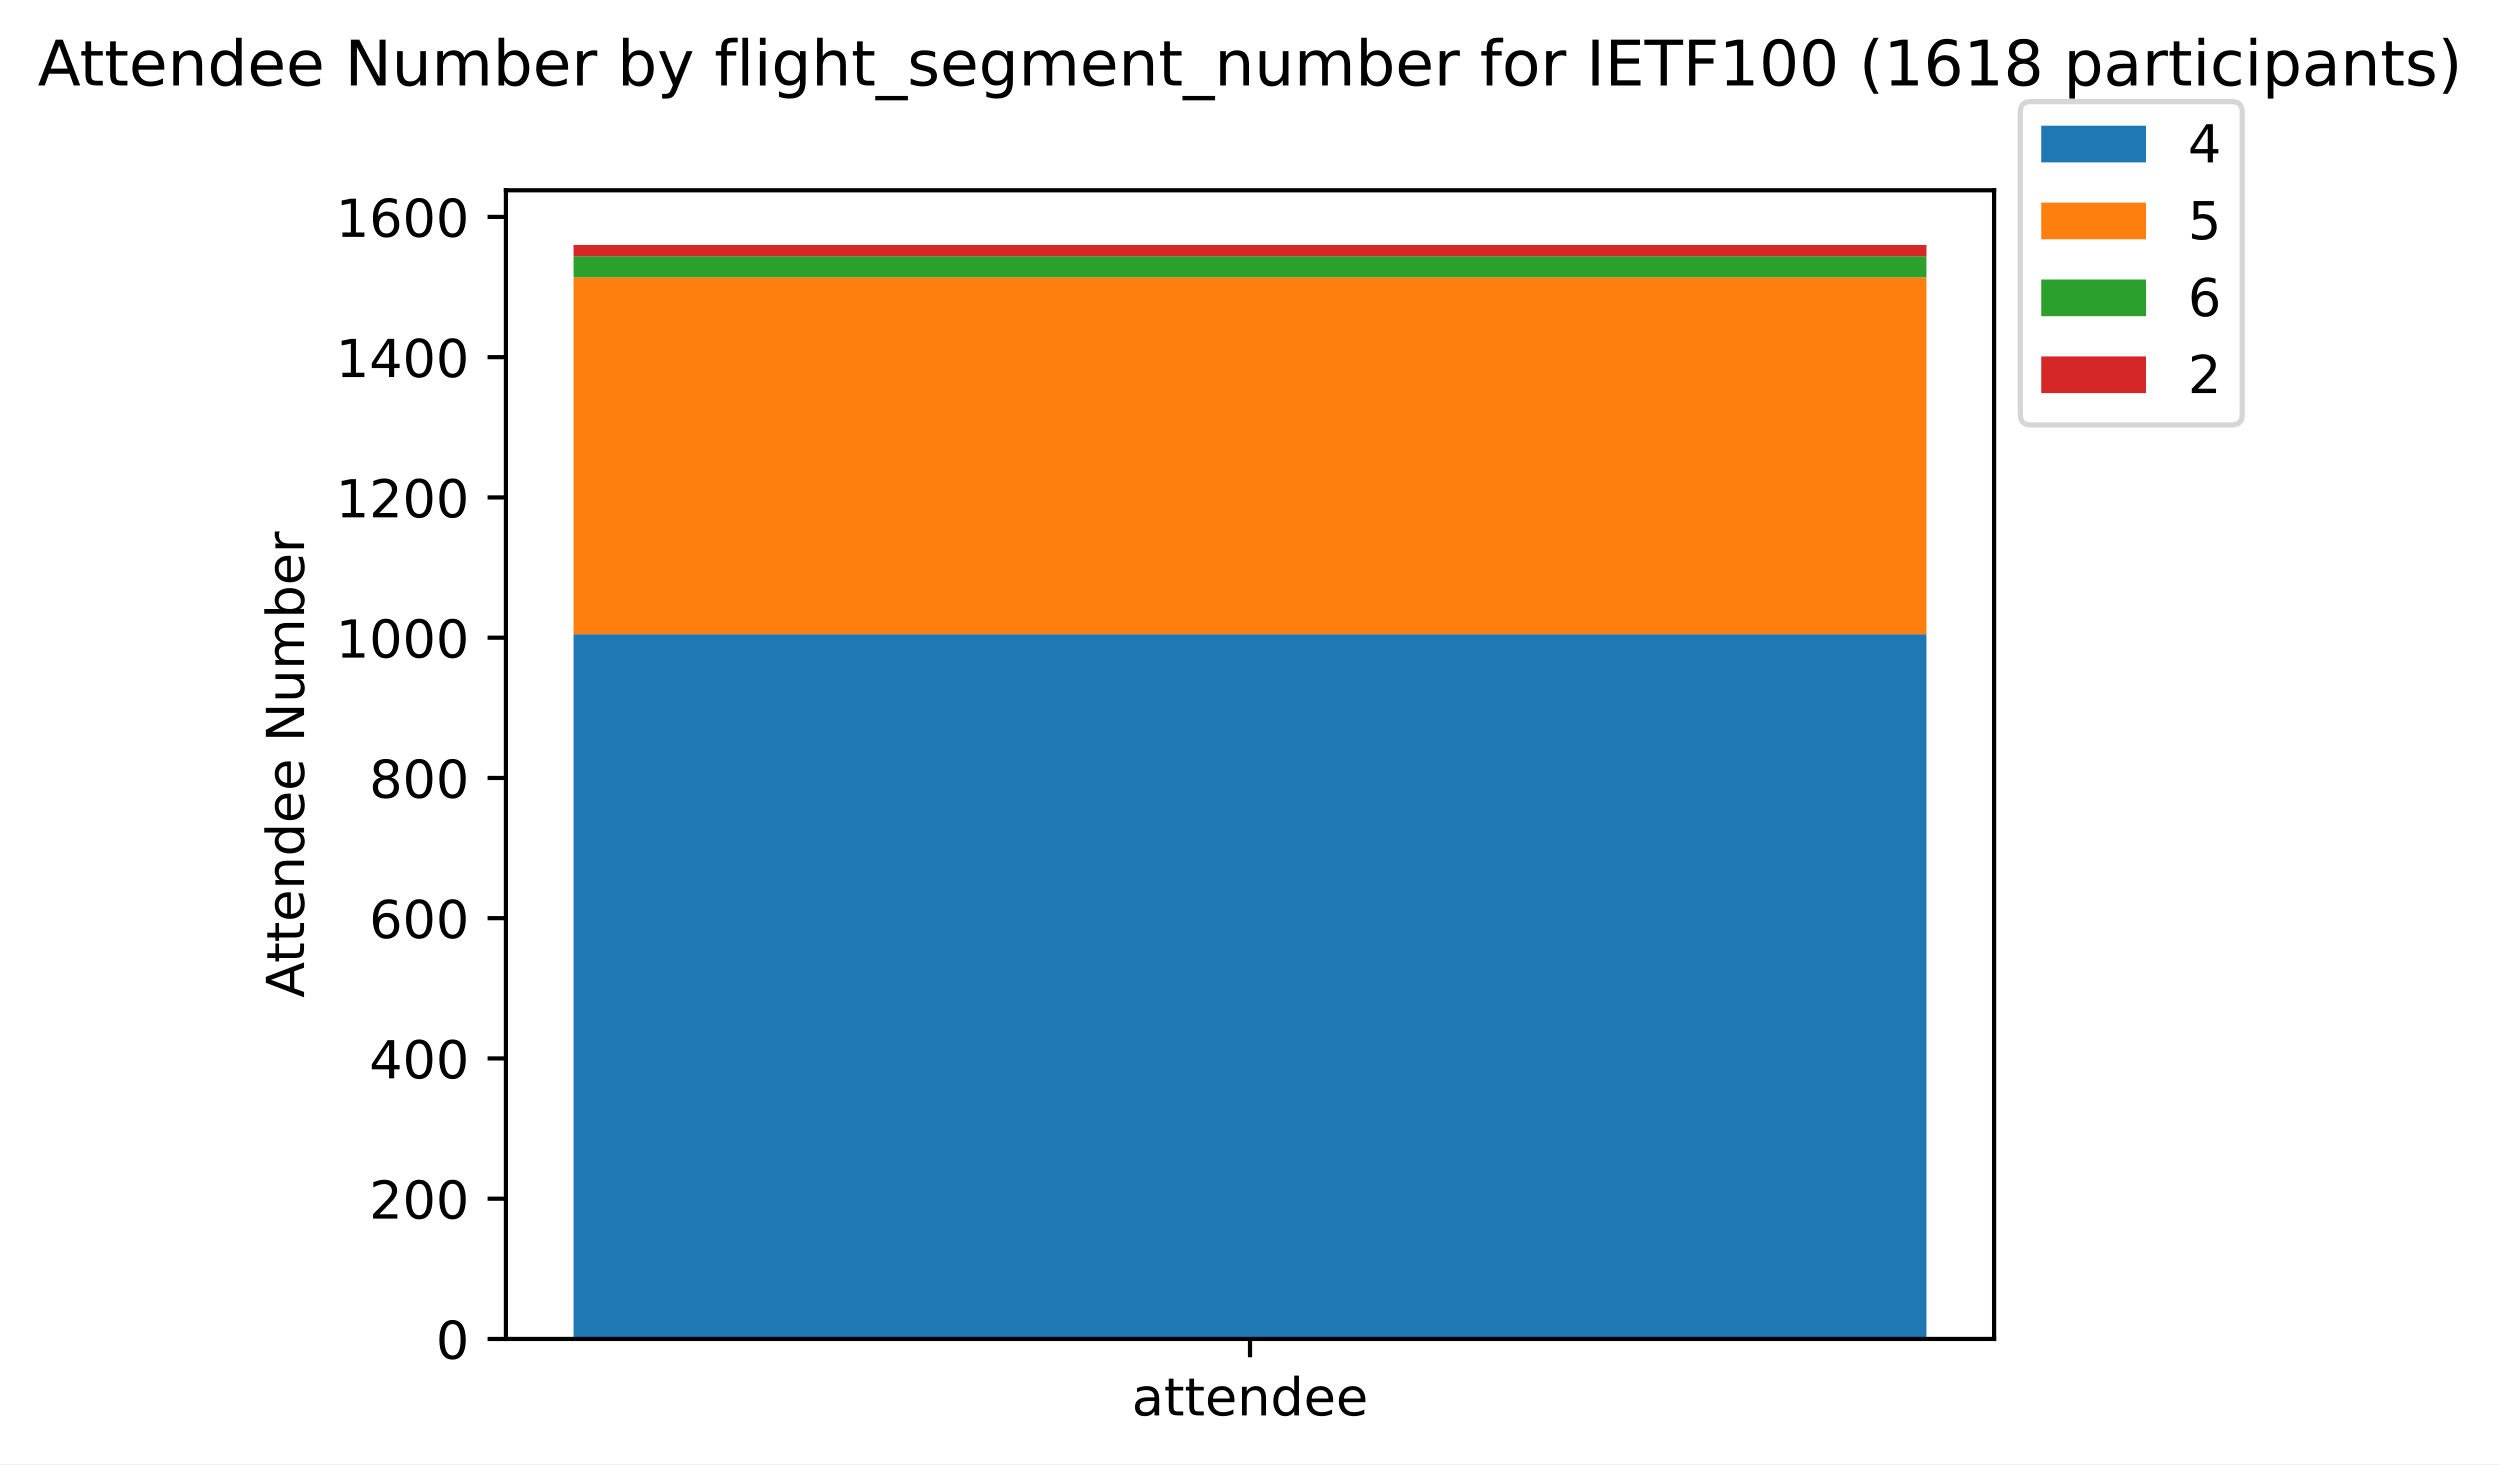
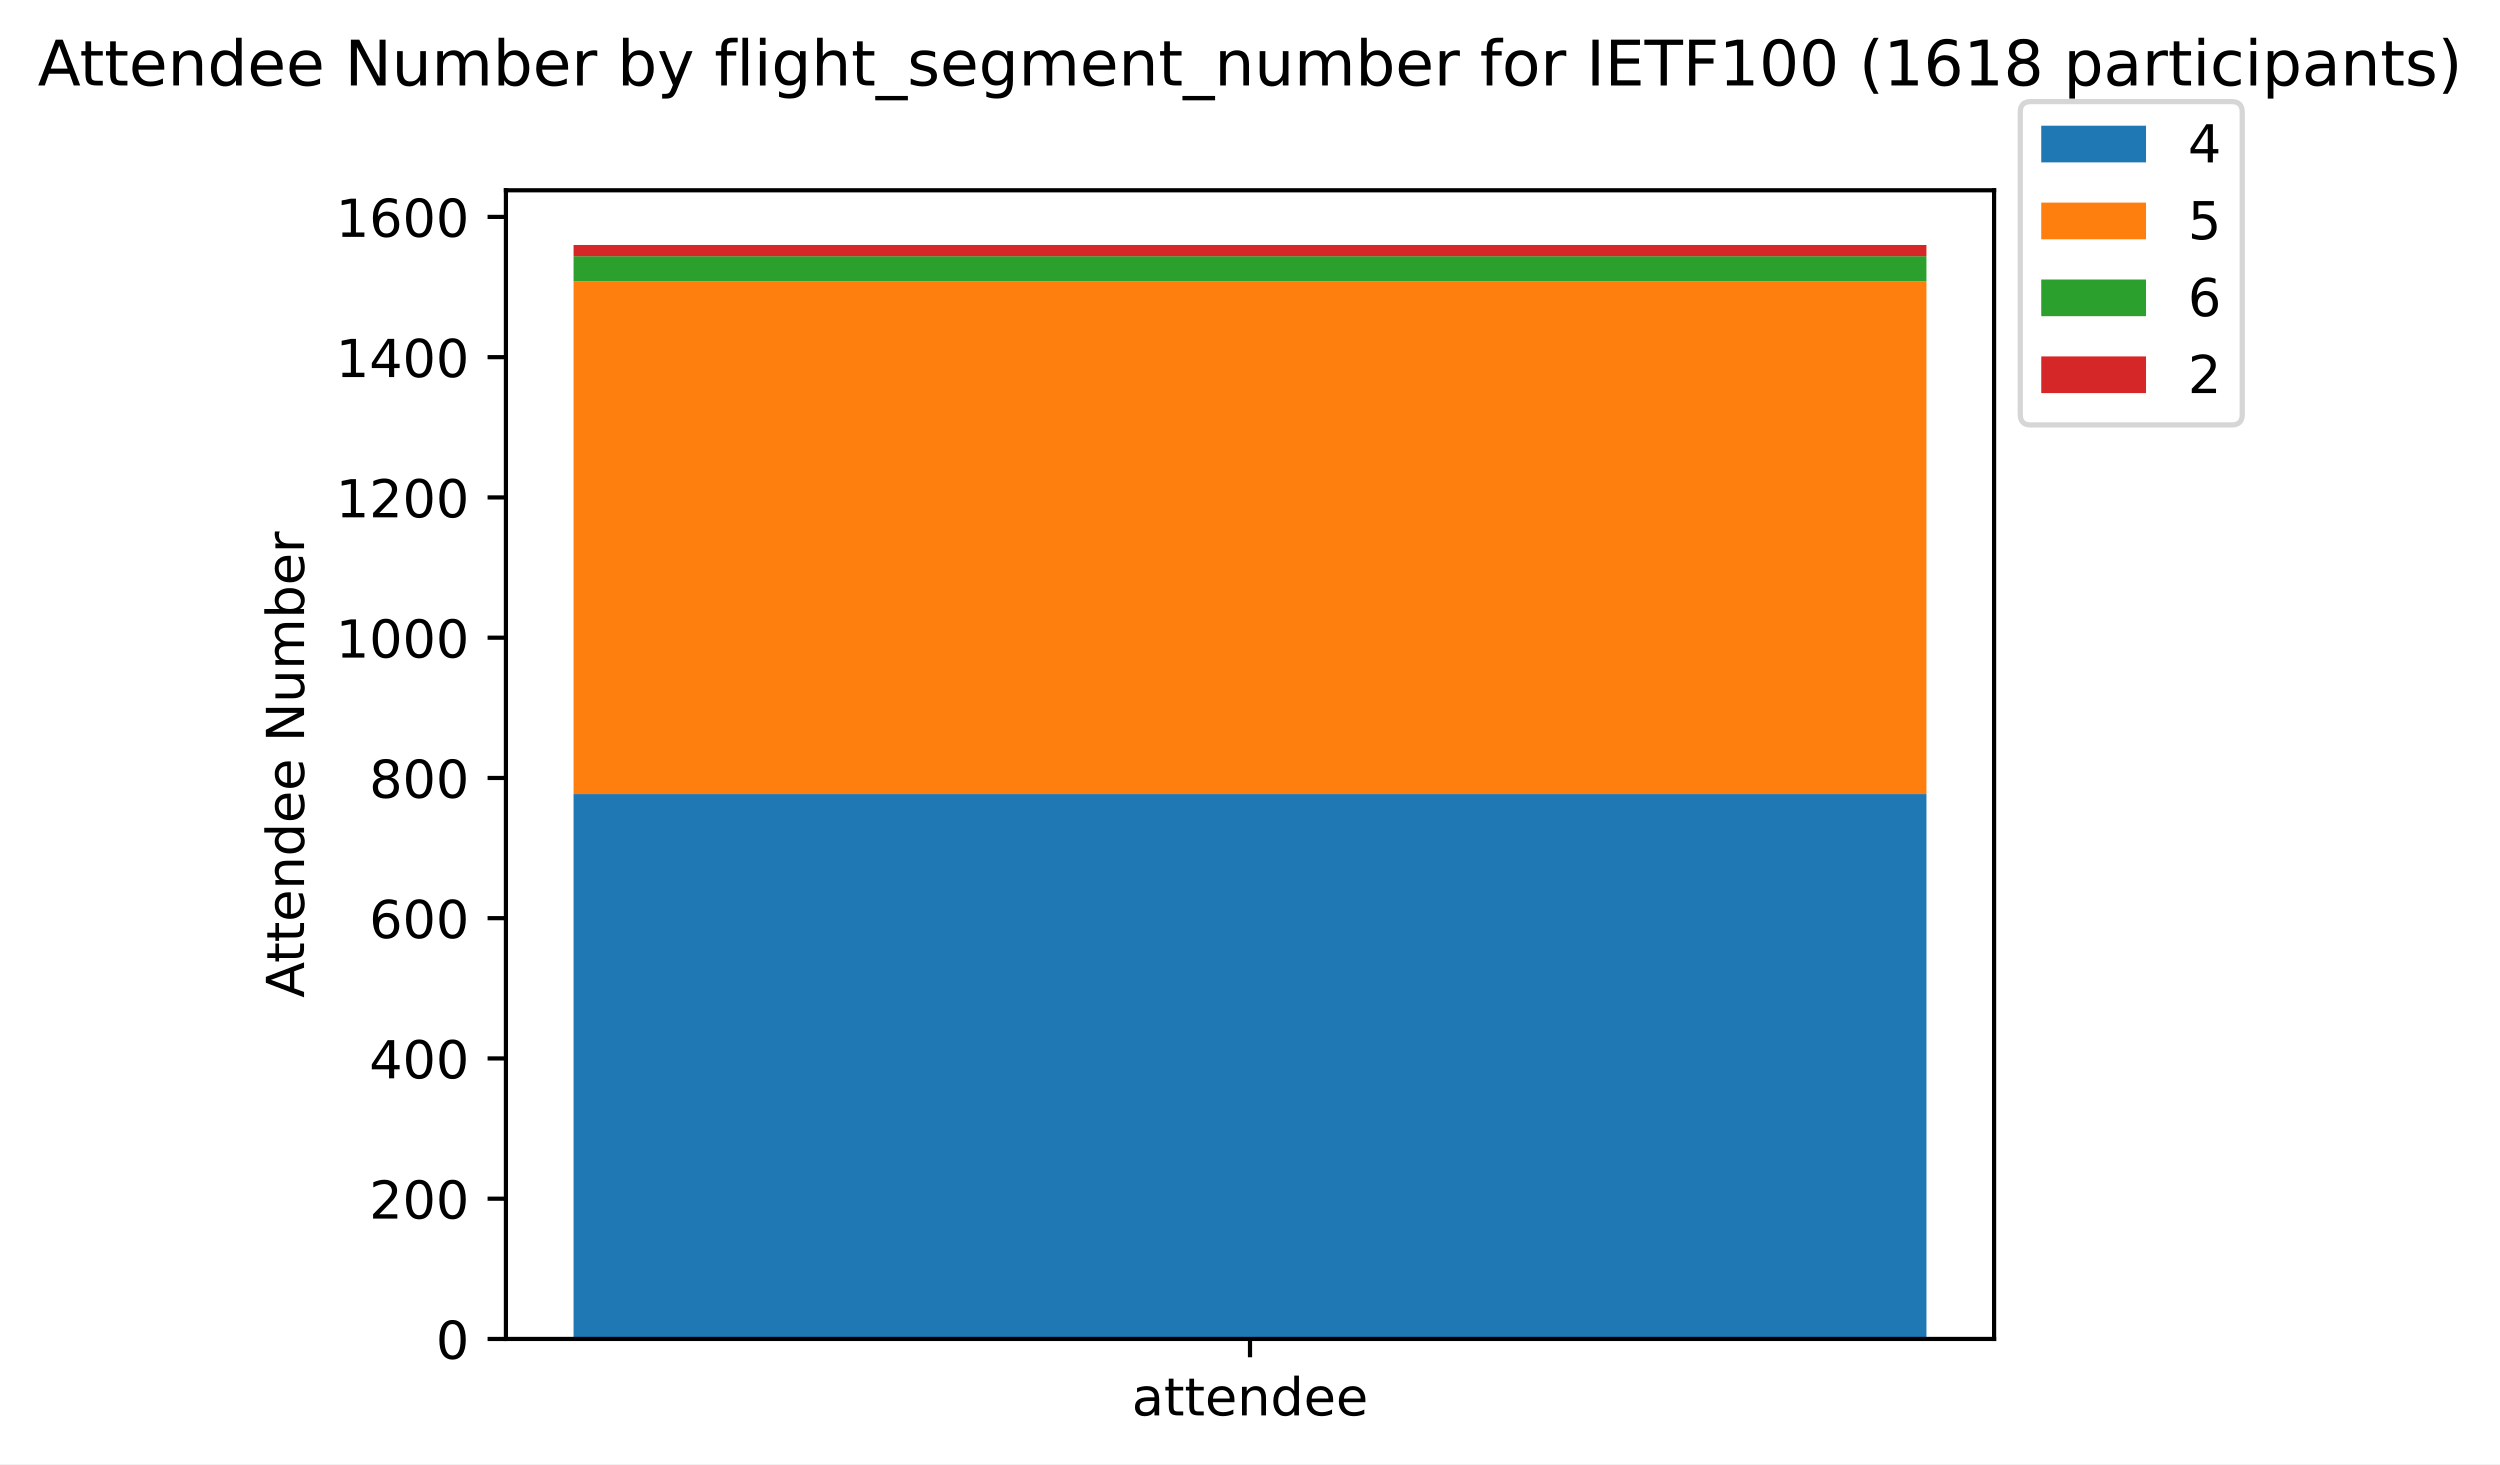
<svg xmlns="http://www.w3.org/2000/svg" xmlns:xlink="http://www.w3.org/1999/xlink" height="279.436pt" version="1.1" viewBox="0 0 477.163 279.436" width="477.163pt">
  <defs>
    <style type="text/css">
*{stroke-linecap:butt;stroke-linejoin:round;}
  </style>
  </defs>
  <g id="figure_1">
    <g id="patch_1">
      <path d="M 0 279.436  L 477.163 279.436  L 477.163 0  L 0 0  z " style="fill:#ffffff;" />
    </g>
    <g id="axes_1">
      <g id="patch_2">
        <path d="M 96.562 255.558  L 380.602 255.558  L 380.602 36.318  L 96.562 36.318  z " style="fill:#ffffff;" />
      </g>
      <g id="patch_3">
-         <path clip-path="url(#p4b992e6ed4)" d="M 109.472 255.558  L 367.691 255.558  L 367.691 121.043  L 109.472 121.043  z " style="fill:#1f77b4;" />
+         <path clip-path="url(#p4718ef592b)" d="M 109.472 255.558  L 367.691 255.558  L 367.691 151.56  L 109.472 151.56  z " style="fill:#1f77b4;" />
      </g>
      <g id="patch_4">
-         <path clip-path="url(#p4b992e6ed4)" d="M 109.472 121.043  L 367.691 121.043  L 367.691 52.915  L 109.472 52.915  z " style="fill:#ff7f0e;" />
+         <path clip-path="url(#p4718ef592b)" d="M 109.472 151.56  L 367.691 151.56  L 367.691 53.718  L 109.472 53.718  z " style="fill:#ff7f0e;" />
      </g>
      <g id="patch_5">
-         <path clip-path="url(#p4b992e6ed4)" d="M 109.472 52.915  L 367.691 52.915  L 367.691 48.9  L 109.472 48.9  z " style="fill:#2ca02c;" />
+         <path clip-path="url(#p4718ef592b)" d="M 109.472 53.718  L 367.691 53.718  L 367.691 48.9  L 109.472 48.9  z " style="fill:#2ca02c;" />
      </g>
      <g id="patch_6">
-         <path clip-path="url(#p4b992e6ed4)" d="M 109.472 48.9  L 367.691 48.9  L 367.691 46.758  L 109.472 46.758  z " style="fill:#d62728;" />
+         <path clip-path="url(#p4718ef592b)" d="M 109.472 48.9  L 367.691 48.9  L 367.691 46.758  L 109.472 46.758  z " style="fill:#d62728;" />
      </g>
      <g id="matplotlib.axis_1">
        <g id="xtick_1">
          <g id="line2d_1">
            <defs>
-               <path d="M 0 0  L 0 3.5  " id="m856948b063" style="stroke:#000000;stroke-width:0.8;" />
-             </defs>
-             <g>
-               <use style="stroke:#000000;stroke-width:0.8;" x="238.582" xlink:href="#m856948b063" y="255.558" />
+               <path d="M 0 0  L 0 3.5  " id="m01b0dca40f" style="stroke:#000000;stroke-width:0.8;" />
+             </defs>
+             <g>
+               <use style="stroke:#000000;stroke-width:0.8;" x="238.582" xlink:href="#m01b0dca40f" y="255.558" />
            </g>
          </g>
          <g id="text_1">
            <defs>
              <path d="M 34.281 27.484  Q 23.391 27.484 19.188 25  Q 14.984 22.516 14.984 16.5  Q 14.984 11.719 18.141 8.906  Q 21.297 6.109 26.703 6.109  Q 34.188 6.109 38.703 11.406  Q 43.219 16.703 43.219 25.484  L 43.219 27.484  z M 52.203 31.203  L 52.203 0  L 43.219 0  L 43.219 8.297  Q 40.141 3.328 35.547 0.953  Q 30.953 -1.422 24.312 -1.422  Q 15.922 -1.422 10.953 3.297  Q 6 8.016 6 15.922  Q 6 25.141 12.172 29.828  Q 18.359 34.516 30.609 34.516  L 43.219 34.516  L 43.219 35.406  Q 43.219 41.609 39.141 45  Q 35.062 48.391 27.688 48.391  Q 23 48.391 18.547 47.266  Q 14.109 46.141 10.016 43.891  L 10.016 52.203  Q 14.938 54.109 19.578 55.047  Q 24.219 56 28.609 56  Q 40.484 56 46.344 49.844  Q 52.203 43.703 52.203 31.203  z " id="DejaVuSans-97" />
              <path d="M 18.312 70.219  L 18.312 54.688  L 36.812 54.688  L 36.812 47.703  L 18.312 47.703  L 18.312 18.016  Q 18.312 11.328 20.141 9.422  Q 21.969 7.516 27.594 7.516  L 36.812 7.516  L 36.812 0  L 27.594 0  Q 17.188 0 13.234 3.875  Q 9.281 7.766 9.281 18.016  L 9.281 47.703  L 2.688 47.703  L 2.688 54.688  L 9.281 54.688  L 9.281 70.219  z " id="DejaVuSans-116" />
              <path d="M 56.203 29.594  L 56.203 25.203  L 14.891 25.203  Q 15.484 15.922 20.484 11.062  Q 25.484 6.203 34.422 6.203  Q 39.594 6.203 44.453 7.469  Q 49.312 8.734 54.109 11.281  L 54.109 2.781  Q 49.266 0.734 44.188 -0.344  Q 39.109 -1.422 33.891 -1.422  Q 20.797 -1.422 13.156 6.188  Q 5.516 13.812 5.516 26.812  Q 5.516 40.234 12.766 48.109  Q 20.016 56 32.328 56  Q 43.359 56 49.781 48.891  Q 56.203 41.797 56.203 29.594  z M 47.219 32.234  Q 47.125 39.594 43.094 43.984  Q 39.062 48.391 32.422 48.391  Q 24.906 48.391 20.391 44.141  Q 15.875 39.891 15.188 32.172  z " id="DejaVuSans-101" />
              <path d="M 54.891 33.016  L 54.891 0  L 45.906 0  L 45.906 32.719  Q 45.906 40.484 42.875 44.328  Q 39.844 48.188 33.797 48.188  Q 26.516 48.188 22.312 43.547  Q 18.109 38.922 18.109 30.906  L 18.109 0  L 9.078 0  L 9.078 54.688  L 18.109 54.688  L 18.109 46.188  Q 21.344 51.125 25.703 53.562  Q 30.078 56 35.797 56  Q 45.219 56 50.047 50.172  Q 54.891 44.344 54.891 33.016  z " id="DejaVuSans-110" />
              <path d="M 45.406 46.391  L 45.406 75.984  L 54.391 75.984  L 54.391 0  L 45.406 0  L 45.406 8.203  Q 42.578 3.328 38.25 0.953  Q 33.938 -1.422 27.875 -1.422  Q 17.969 -1.422 11.734 6.484  Q 5.516 14.406 5.516 27.297  Q 5.516 40.188 11.734 48.094  Q 17.969 56 27.875 56  Q 33.938 56 38.25 53.625  Q 42.578 51.266 45.406 46.391  z M 14.797 27.297  Q 14.797 17.391 18.875 11.75  Q 22.953 6.109 30.078 6.109  Q 37.203 6.109 41.297 11.75  Q 45.406 17.391 45.406 27.297  Q 45.406 37.203 41.297 42.844  Q 37.203 48.484 30.078 48.484  Q 22.953 48.484 18.875 42.844  Q 14.797 37.203 14.797 27.297  z " id="DejaVuSans-100" />
            </defs>
            <g transform="translate(216.0245 270.1566)scale(0.1 -0.1)">
              <use xlink:href="#DejaVuSans-97" />
              <use x="61.279" xlink:href="#DejaVuSans-116" />
              <use x="100.488" xlink:href="#DejaVuSans-116" />
              <use x="139.697" xlink:href="#DejaVuSans-101" />
              <use x="201.221" xlink:href="#DejaVuSans-110" />
              <use x="264.6" xlink:href="#DejaVuSans-100" />
              <use x="328.076" xlink:href="#DejaVuSans-101" />
              <use x="389.6" xlink:href="#DejaVuSans-101" />
            </g>
          </g>
        </g>
      </g>
      <g id="matplotlib.axis_2">
        <g id="ytick_1">
          <g id="line2d_2">
            <defs>
-               <path d="M 0 0  L -3.5 0  " id="mc0fb3fde72" style="stroke:#000000;stroke-width:0.8;" />
-             </defs>
-             <g>
-               <use style="stroke:#000000;stroke-width:0.8;" x="96.562" xlink:href="#mc0fb3fde72" y="255.558" />
+               <path d="M 0 0  L -3.5 0  " id="m1c11a92cf5" style="stroke:#000000;stroke-width:0.8;" />
+             </defs>
+             <g>
+               <use style="stroke:#000000;stroke-width:0.8;" x="96.562" xlink:href="#m1c11a92cf5" y="255.558" />
            </g>
          </g>
          <g id="text_2">
            <defs>
              <path d="M 31.781 66.406  Q 24.172 66.406 20.328 58.906  Q 16.5 51.422 16.5 36.375  Q 16.5 21.391 20.328 13.891  Q 24.172 6.391 31.781 6.391  Q 39.453 6.391 43.281 13.891  Q 47.125 21.391 47.125 36.375  Q 47.125 51.422 43.281 58.906  Q 39.453 66.406 31.781 66.406  z M 31.781 74.219  Q 44.047 74.219 50.516 64.516  Q 56.984 54.828 56.984 36.375  Q 56.984 17.969 50.516 8.266  Q 44.047 -1.422 31.781 -1.422  Q 19.531 -1.422 13.062 8.266  Q 6.594 17.969 6.594 36.375  Q 6.594 54.828 13.062 64.516  Q 19.531 74.219 31.781 74.219  z " id="DejaVuSans-48" />
            </defs>
            <g transform="translate(83.19906 259.3573)scale(0.1 -0.1)">
              <use xlink:href="#DejaVuSans-48" />
            </g>
          </g>
        </g>
        <g id="ytick_2">
          <g id="line2d_3">
            <g>
-               <use style="stroke:#000000;stroke-width:0.8;" x="96.562" xlink:href="#mc0fb3fde72" y="228.789" />
+               <use style="stroke:#000000;stroke-width:0.8;" x="96.562" xlink:href="#m1c11a92cf5" y="228.789" />
            </g>
          </g>
          <g id="text_3">
            <defs>
              <path d="M 19.188 8.297  L 53.609 8.297  L 53.609 0  L 7.328 0  L 7.328 8.297  Q 12.938 14.109 22.625 23.891  Q 32.328 33.688 34.812 36.531  Q 39.547 41.844 41.422 45.531  Q 43.312 49.219 43.312 52.781  Q 43.312 58.594 39.234 62.25  Q 35.156 65.922 28.609 65.922  Q 23.969 65.922 18.812 64.312  Q 13.672 62.703 7.812 59.422  L 7.812 69.391  Q 13.766 71.781 18.938 73  Q 24.125 74.219 28.422 74.219  Q 39.75 74.219 46.484 68.547  Q 53.219 62.891 53.219 53.422  Q 53.219 48.922 51.531 44.891  Q 49.859 40.875 45.406 35.406  Q 44.188 33.984 37.641 27.219  Q 31.109 20.453 19.188 8.297  z " id="DejaVuSans-50" />
            </defs>
            <g transform="translate(70.47406 232.5881)scale(0.1 -0.1)">
              <use xlink:href="#DejaVuSans-50" />
              <use x="63.623" xlink:href="#DejaVuSans-48" />
              <use x="127.246" xlink:href="#DejaVuSans-48" />
            </g>
          </g>
        </g>
        <g id="ytick_3">
          <g id="line2d_4">
            <g>
-               <use style="stroke:#000000;stroke-width:0.8;" x="96.562" xlink:href="#mc0fb3fde72" y="202.02" />
+               <use style="stroke:#000000;stroke-width:0.8;" x="96.562" xlink:href="#m1c11a92cf5" y="202.02" />
            </g>
          </g>
          <g id="text_4">
            <defs>
              <path d="M 37.797 64.312  L 12.891 25.391  L 37.797 25.391  z M 35.203 72.906  L 47.609 72.906  L 47.609 25.391  L 58.016 25.391  L 58.016 17.188  L 47.609 17.188  L 47.609 0  L 37.797 0  L 37.797 17.188  L 4.891 17.188  L 4.891 26.703  z " id="DejaVuSans-52" />
            </defs>
            <g transform="translate(70.47406 205.8189)scale(0.1 -0.1)">
              <use xlink:href="#DejaVuSans-52" />
              <use x="63.623" xlink:href="#DejaVuSans-48" />
              <use x="127.246" xlink:href="#DejaVuSans-48" />
            </g>
          </g>
        </g>
        <g id="ytick_4">
          <g id="line2d_5">
            <g>
-               <use style="stroke:#000000;stroke-width:0.8;" x="96.562" xlink:href="#mc0fb3fde72" y="175.25" />
+               <use style="stroke:#000000;stroke-width:0.8;" x="96.562" xlink:href="#m1c11a92cf5" y="175.25" />
            </g>
          </g>
          <g id="text_5">
            <defs>
              <path d="M 33.016 40.375  Q 26.375 40.375 22.484 35.828  Q 18.609 31.297 18.609 23.391  Q 18.609 15.531 22.484 10.953  Q 26.375 6.391 33.016 6.391  Q 39.656 6.391 43.531 10.953  Q 47.406 15.531 47.406 23.391  Q 47.406 31.297 43.531 35.828  Q 39.656 40.375 33.016 40.375  z M 52.594 71.297  L 52.594 62.312  Q 48.875 64.062 45.094 64.984  Q 41.312 65.922 37.594 65.922  Q 27.828 65.922 22.672 59.328  Q 17.531 52.734 16.797 39.406  Q 19.672 43.656 24.016 45.922  Q 28.375 48.188 33.594 48.188  Q 44.578 48.188 50.953 41.516  Q 57.328 34.859 57.328 23.391  Q 57.328 12.156 50.688 5.359  Q 44.047 -1.422 33.016 -1.422  Q 20.359 -1.422 13.672 8.266  Q 6.984 17.969 6.984 36.375  Q 6.984 53.656 15.188 63.938  Q 23.391 74.219 37.203 74.219  Q 40.922 74.219 44.703 73.484  Q 48.484 72.75 52.594 71.297  z " id="DejaVuSans-54" />
            </defs>
            <g transform="translate(70.47406 179.0497)scale(0.1 -0.1)">
              <use xlink:href="#DejaVuSans-54" />
              <use x="63.623" xlink:href="#DejaVuSans-48" />
              <use x="127.246" xlink:href="#DejaVuSans-48" />
            </g>
          </g>
        </g>
        <g id="ytick_5">
          <g id="line2d_6">
            <g>
-               <use style="stroke:#000000;stroke-width:0.8;" x="96.562" xlink:href="#mc0fb3fde72" y="148.481" />
+               <use style="stroke:#000000;stroke-width:0.8;" x="96.562" xlink:href="#m1c11a92cf5" y="148.481" />
            </g>
          </g>
          <g id="text_6">
            <defs>
              <path d="M 31.781 34.625  Q 24.75 34.625 20.719 30.859  Q 16.703 27.094 16.703 20.516  Q 16.703 13.922 20.719 10.156  Q 24.75 6.391 31.781 6.391  Q 38.812 6.391 42.859 10.172  Q 46.922 13.969 46.922 20.516  Q 46.922 27.094 42.891 30.859  Q 38.875 34.625 31.781 34.625  z M 21.922 38.812  Q 15.578 40.375 12.031 44.719  Q 8.5 49.078 8.5 55.328  Q 8.5 64.062 14.719 69.141  Q 20.953 74.219 31.781 74.219  Q 42.672 74.219 48.875 69.141  Q 55.078 64.062 55.078 55.328  Q 55.078 49.078 51.531 44.719  Q 48 40.375 41.703 38.812  Q 48.828 37.156 52.797 32.312  Q 56.781 27.484 56.781 20.516  Q 56.781 9.906 50.312 4.234  Q 43.844 -1.422 31.781 -1.422  Q 19.734 -1.422 13.25 4.234  Q 6.781 9.906 6.781 20.516  Q 6.781 27.484 10.781 32.312  Q 14.797 37.156 21.922 38.812  z M 18.312 54.391  Q 18.312 48.734 21.844 45.562  Q 25.391 42.391 31.781 42.391  Q 38.141 42.391 41.719 45.562  Q 45.312 48.734 45.312 54.391  Q 45.312 60.062 41.719 63.234  Q 38.141 66.406 31.781 66.406  Q 25.391 66.406 21.844 63.234  Q 18.312 60.062 18.312 54.391  z " id="DejaVuSans-56" />
            </defs>
            <g transform="translate(70.47406 152.2804)scale(0.1 -0.1)">
              <use xlink:href="#DejaVuSans-56" />
              <use x="63.623" xlink:href="#DejaVuSans-48" />
              <use x="127.246" xlink:href="#DejaVuSans-48" />
            </g>
          </g>
        </g>
        <g id="ytick_6">
          <g id="line2d_7">
            <g>
-               <use style="stroke:#000000;stroke-width:0.8;" x="96.562" xlink:href="#mc0fb3fde72" y="121.712" />
+               <use style="stroke:#000000;stroke-width:0.8;" x="96.562" xlink:href="#m1c11a92cf5" y="121.712" />
            </g>
          </g>
          <g id="text_7">
            <defs>
              <path d="M 12.406 8.297  L 28.516 8.297  L 28.516 63.922  L 10.984 60.406  L 10.984 69.391  L 28.422 72.906  L 38.281 72.906  L 38.281 8.297  L 54.391 8.297  L 54.391 0  L 12.406 0  z " id="DejaVuSans-49" />
            </defs>
            <g transform="translate(64.11156 125.5112)scale(0.1 -0.1)">
              <use xlink:href="#DejaVuSans-49" />
              <use x="63.623" xlink:href="#DejaVuSans-48" />
              <use x="127.246" xlink:href="#DejaVuSans-48" />
              <use x="190.869" xlink:href="#DejaVuSans-48" />
            </g>
          </g>
        </g>
        <g id="ytick_7">
          <g id="line2d_8">
            <g>
-               <use style="stroke:#000000;stroke-width:0.8;" x="96.562" xlink:href="#mc0fb3fde72" y="94.943" />
+               <use style="stroke:#000000;stroke-width:0.8;" x="96.562" xlink:href="#m1c11a92cf5" y="94.943" />
            </g>
          </g>
          <g id="text_8">
            <g transform="translate(64.11156 98.74196)scale(0.1 -0.1)">
              <use xlink:href="#DejaVuSans-49" />
              <use x="63.623" xlink:href="#DejaVuSans-50" />
              <use x="127.246" xlink:href="#DejaVuSans-48" />
              <use x="190.869" xlink:href="#DejaVuSans-48" />
            </g>
          </g>
        </g>
        <g id="ytick_8">
          <g id="line2d_9">
            <g>
-               <use style="stroke:#000000;stroke-width:0.8;" x="96.562" xlink:href="#mc0fb3fde72" y="68.174" />
+               <use style="stroke:#000000;stroke-width:0.8;" x="96.562" xlink:href="#m1c11a92cf5" y="68.174" />
            </g>
          </g>
          <g id="text_9">
            <g transform="translate(64.11156 71.97273)scale(0.1 -0.1)">
              <use xlink:href="#DejaVuSans-49" />
              <use x="63.623" xlink:href="#DejaVuSans-52" />
              <use x="127.246" xlink:href="#DejaVuSans-48" />
              <use x="190.869" xlink:href="#DejaVuSans-48" />
            </g>
          </g>
        </g>
        <g id="ytick_9">
          <g id="line2d_10">
            <g>
-               <use style="stroke:#000000;stroke-width:0.8;" x="96.562" xlink:href="#mc0fb3fde72" y="41.404" />
+               <use style="stroke:#000000;stroke-width:0.8;" x="96.562" xlink:href="#m1c11a92cf5" y="41.404" />
            </g>
          </g>
          <g id="text_10">
            <g transform="translate(64.11156 45.2035)scale(0.1 -0.1)">
              <use xlink:href="#DejaVuSans-49" />
              <use x="63.623" xlink:href="#DejaVuSans-54" />
              <use x="127.246" xlink:href="#DejaVuSans-48" />
              <use x="190.869" xlink:href="#DejaVuSans-48" />
            </g>
          </g>
        </g>
        <g id="text_11">
          <defs>
            <path d="M 34.188 63.188  L 20.797 26.906  L 47.609 26.906  z M 28.609 72.906  L 39.797 72.906  L 67.578 0  L 57.328 0  L 50.688 18.703  L 17.828 18.703  L 11.188 0  L 0.781 0  z " id="DejaVuSans-65" />
            <path id="DejaVuSans-32" />
            <path d="M 9.812 72.906  L 23.094 72.906  L 55.422 11.922  L 55.422 72.906  L 64.984 72.906  L 64.984 0  L 51.703 0  L 19.391 60.984  L 19.391 0  L 9.812 0  z " id="DejaVuSans-78" />
            <path d="M 8.5 21.578  L 8.5 54.688  L 17.484 54.688  L 17.484 21.922  Q 17.484 14.156 20.5 10.266  Q 23.531 6.391 29.594 6.391  Q 36.859 6.391 41.078 11.031  Q 45.312 15.672 45.312 23.688  L 45.312 54.688  L 54.297 54.688  L 54.297 0  L 45.312 0  L 45.312 8.406  Q 42.047 3.422 37.719 1  Q 33.406 -1.422 27.688 -1.422  Q 18.266 -1.422 13.375 4.438  Q 8.5 10.297 8.5 21.578  z M 31.109 56  z " id="DejaVuSans-117" />
            <path d="M 52 44.188  Q 55.375 50.25 60.062 53.125  Q 64.75 56 71.094 56  Q 79.641 56 84.281 50.016  Q 88.922 44.047 88.922 33.016  L 88.922 0  L 79.891 0  L 79.891 32.719  Q 79.891 40.578 77.094 44.375  Q 74.312 48.188 68.609 48.188  Q 61.625 48.188 57.562 43.547  Q 53.516 38.922 53.516 30.906  L 53.516 0  L 44.484 0  L 44.484 32.719  Q 44.484 40.625 41.703 44.406  Q 38.922 48.188 33.109 48.188  Q 26.219 48.188 22.156 43.531  Q 18.109 38.875 18.109 30.906  L 18.109 0  L 9.078 0  L 9.078 54.688  L 18.109 54.688  L 18.109 46.188  Q 21.188 51.219 25.484 53.609  Q 29.781 56 35.688 56  Q 41.656 56 45.828 52.969  Q 50 49.953 52 44.188  z " id="DejaVuSans-109" />
            <path d="M 48.688 27.297  Q 48.688 37.203 44.609 42.844  Q 40.531 48.484 33.406 48.484  Q 26.266 48.484 22.188 42.844  Q 18.109 37.203 18.109 27.297  Q 18.109 17.391 22.188 11.75  Q 26.266 6.109 33.406 6.109  Q 40.531 6.109 44.609 11.75  Q 48.688 17.391 48.688 27.297  z M 18.109 46.391  Q 20.953 51.266 25.266 53.625  Q 29.594 56 35.594 56  Q 45.562 56 51.781 48.094  Q 58.016 40.188 58.016 27.297  Q 58.016 14.406 51.781 6.484  Q 45.562 -1.422 35.594 -1.422  Q 29.594 -1.422 25.266 0.953  Q 20.953 3.328 18.109 8.203  L 18.109 0  L 9.078 0  L 9.078 75.984  L 18.109 75.984  z " id="DejaVuSans-98" />
            <path d="M 41.109 46.297  Q 39.594 47.172 37.812 47.578  Q 36.031 48 33.891 48  Q 26.266 48 22.188 43.047  Q 18.109 38.094 18.109 28.812  L 18.109 0  L 9.078 0  L 9.078 54.688  L 18.109 54.688  L 18.109 46.188  Q 20.953 51.172 25.484 53.578  Q 30.031 56 36.531 56  Q 37.453 56 38.578 55.875  Q 39.703 55.766 41.062 55.516  z " id="DejaVuSans-114" />
          </defs>
          <g transform="translate(58.03187 190.4389)rotate(-90)scale(0.1 -0.1)">
            <use xlink:href="#DejaVuSans-65" />
            <use x="66.658" xlink:href="#DejaVuSans-116" />
            <use x="105.867" xlink:href="#DejaVuSans-116" />
            <use x="145.076" xlink:href="#DejaVuSans-101" />
            <use x="206.6" xlink:href="#DejaVuSans-110" />
            <use x="269.979" xlink:href="#DejaVuSans-100" />
            <use x="333.455" xlink:href="#DejaVuSans-101" />
            <use x="394.979" xlink:href="#DejaVuSans-101" />
            <use x="456.502" xlink:href="#DejaVuSans-32" />
            <use x="488.289" xlink:href="#DejaVuSans-78" />
            <use x="563.094" xlink:href="#DejaVuSans-117" />
            <use x="626.473" xlink:href="#DejaVuSans-109" />
            <use x="723.885" xlink:href="#DejaVuSans-98" />
            <use x="787.361" xlink:href="#DejaVuSans-101" />
            <use x="848.885" xlink:href="#DejaVuSans-114" />
          </g>
        </g>
      </g>
      <g id="patch_7">
        <path d="M 96.562 255.558  L 96.562 36.318  " style="fill:none;stroke:#000000;stroke-linecap:square;stroke-linejoin:miter;stroke-width:0.8;" />
      </g>
      <g id="patch_8">
        <path d="M 380.602 255.558  L 380.602 36.318  " style="fill:none;stroke:#000000;stroke-linecap:square;stroke-linejoin:miter;stroke-width:0.8;" />
      </g>
      <g id="patch_9">
        <path d="M 96.562 255.558  L 380.602 255.558  " style="fill:none;stroke:#000000;stroke-linecap:square;stroke-linejoin:miter;stroke-width:0.8;" />
      </g>
      <g id="patch_10">
        <path d="M 96.562 36.318  L 380.602 36.318  " style="fill:none;stroke:#000000;stroke-linecap:square;stroke-linejoin:miter;stroke-width:0.8;" />
      </g>
      <g id="text_12">
        <defs>
          <path d="M 32.172 -5.078  Q 28.375 -14.844 24.75 -17.812  Q 21.141 -20.797 15.094 -20.797  L 7.906 -20.797  L 7.906 -13.281  L 13.188 -13.281  Q 16.891 -13.281 18.938 -11.516  Q 21 -9.766 23.484 -3.219  L 25.094 0.875  L 2.984 54.688  L 12.5 54.688  L 29.594 11.922  L 46.688 54.688  L 56.203 54.688  z " id="DejaVuSans-121" />
          <path d="M 37.109 75.984  L 37.109 68.5  L 28.516 68.5  Q 23.688 68.5 21.797 66.547  Q 19.922 64.594 19.922 59.516  L 19.922 54.688  L 34.719 54.688  L 34.719 47.703  L 19.922 47.703  L 19.922 0  L 10.891 0  L 10.891 47.703  L 2.297 47.703  L 2.297 54.688  L 10.891 54.688  L 10.891 58.5  Q 10.891 67.625 15.141 71.797  Q 19.391 75.984 28.609 75.984  z " id="DejaVuSans-102" />
          <path d="M 9.422 75.984  L 18.406 75.984  L 18.406 0  L 9.422 0  z " id="DejaVuSans-108" />
          <path d="M 9.422 54.688  L 18.406 54.688  L 18.406 0  L 9.422 0  z M 9.422 75.984  L 18.406 75.984  L 18.406 64.594  L 9.422 64.594  z " id="DejaVuSans-105" />
          <path d="M 45.406 27.984  Q 45.406 37.75 41.375 43.109  Q 37.359 48.484 30.078 48.484  Q 22.859 48.484 18.828 43.109  Q 14.797 37.75 14.797 27.984  Q 14.797 18.266 18.828 12.891  Q 22.859 7.516 30.078 7.516  Q 37.359 7.516 41.375 12.891  Q 45.406 18.266 45.406 27.984  z M 54.391 6.781  Q 54.391 -7.172 48.188 -13.984  Q 42 -20.797 29.203 -20.797  Q 24.469 -20.797 20.266 -20.094  Q 16.062 -19.391 12.109 -17.922  L 12.109 -9.188  Q 16.062 -11.328 19.922 -12.344  Q 23.781 -13.375 27.781 -13.375  Q 36.625 -13.375 41.016 -8.766  Q 45.406 -4.156 45.406 5.172  L 45.406 9.625  Q 42.625 4.781 38.281 2.391  Q 33.938 0 27.875 0  Q 17.828 0 11.672 7.656  Q 5.516 15.328 5.516 27.984  Q 5.516 40.672 11.672 48.328  Q 17.828 56 27.875 56  Q 33.938 56 38.281 53.609  Q 42.625 51.219 45.406 46.391  L 45.406 54.688  L 54.391 54.688  z " id="DejaVuSans-103" />
          <path d="M 54.891 33.016  L 54.891 0  L 45.906 0  L 45.906 32.719  Q 45.906 40.484 42.875 44.328  Q 39.844 48.188 33.797 48.188  Q 26.516 48.188 22.312 43.547  Q 18.109 38.922 18.109 30.906  L 18.109 0  L 9.078 0  L 9.078 75.984  L 18.109 75.984  L 18.109 46.188  Q 21.344 51.125 25.703 53.562  Q 30.078 56 35.797 56  Q 45.219 56 50.047 50.172  Q 54.891 44.344 54.891 33.016  z " id="DejaVuSans-104" />
          <path d="M 50.984 -16.609  L 50.984 -23.578  L -0.984 -23.578  L -0.984 -16.609  z " id="DejaVuSans-95" />
          <path d="M 44.281 53.078  L 44.281 44.578  Q 40.484 46.531 36.375 47.5  Q 32.281 48.484 27.875 48.484  Q 21.188 48.484 17.844 46.438  Q 14.5 44.391 14.5 40.281  Q 14.5 37.156 16.891 35.375  Q 19.281 33.594 26.516 31.984  L 29.594 31.297  Q 39.156 29.25 43.188 25.516  Q 47.219 21.781 47.219 15.094  Q 47.219 7.469 41.188 3.016  Q 35.156 -1.422 24.609 -1.422  Q 20.219 -1.422 15.453 -0.562  Q 10.688 0.297 5.422 2  L 5.422 11.281  Q 10.406 8.688 15.234 7.391  Q 20.062 6.109 24.812 6.109  Q 31.156 6.109 34.562 8.281  Q 37.984 10.453 37.984 14.406  Q 37.984 18.062 35.516 20.016  Q 33.062 21.969 24.703 23.781  L 21.578 24.516  Q 13.234 26.266 9.516 29.906  Q 5.812 33.547 5.812 39.891  Q 5.812 47.609 11.281 51.797  Q 16.75 56 26.812 56  Q 31.781 56 36.172 55.266  Q 40.578 54.547 44.281 53.078  z " id="DejaVuSans-115" />
          <path d="M 30.609 48.391  Q 23.391 48.391 19.188 42.75  Q 14.984 37.109 14.984 27.297  Q 14.984 17.484 19.156 11.844  Q 23.344 6.203 30.609 6.203  Q 37.797 6.203 41.984 11.859  Q 46.188 17.531 46.188 27.297  Q 46.188 37.016 41.984 42.703  Q 37.797 48.391 30.609 48.391  z M 30.609 56  Q 42.328 56 49.016 48.375  Q 55.719 40.766 55.719 27.297  Q 55.719 13.875 49.016 6.219  Q 42.328 -1.422 30.609 -1.422  Q 18.844 -1.422 12.172 6.219  Q 5.516 13.875 5.516 27.297  Q 5.516 40.766 12.172 48.375  Q 18.844 56 30.609 56  z " id="DejaVuSans-111" />
          <path d="M 9.812 72.906  L 19.672 72.906  L 19.672 0  L 9.812 0  z " id="DejaVuSans-73" />
          <path d="M 9.812 72.906  L 55.906 72.906  L 55.906 64.594  L 19.672 64.594  L 19.672 43.016  L 54.391 43.016  L 54.391 34.719  L 19.672 34.719  L 19.672 8.297  L 56.781 8.297  L 56.781 0  L 9.812 0  z " id="DejaVuSans-69" />
          <path d="M -0.297 72.906  L 61.375 72.906  L 61.375 64.594  L 35.5 64.594  L 35.5 0  L 25.594 0  L 25.594 64.594  L -0.297 64.594  z " id="DejaVuSans-84" />
          <path d="M 9.812 72.906  L 51.703 72.906  L 51.703 64.594  L 19.672 64.594  L 19.672 43.109  L 48.578 43.109  L 48.578 34.812  L 19.672 34.812  L 19.672 0  L 9.812 0  z " id="DejaVuSans-70" />
          <path d="M 31 75.875  Q 24.469 64.656 21.281 53.656  Q 18.109 42.672 18.109 31.391  Q 18.109 20.125 21.312 9.062  Q 24.516 -2 31 -13.188  L 23.188 -13.188  Q 15.875 -1.703 12.234 9.375  Q 8.594 20.453 8.594 31.391  Q 8.594 42.281 12.203 53.312  Q 15.828 64.359 23.188 75.875  z " id="DejaVuSans-40" />
          <path d="M 18.109 8.203  L 18.109 -20.797  L 9.078 -20.797  L 9.078 54.688  L 18.109 54.688  L 18.109 46.391  Q 20.953 51.266 25.266 53.625  Q 29.594 56 35.594 56  Q 45.562 56 51.781 48.094  Q 58.016 40.188 58.016 27.297  Q 58.016 14.406 51.781 6.484  Q 45.562 -1.422 35.594 -1.422  Q 29.594 -1.422 25.266 0.953  Q 20.953 3.328 18.109 8.203  z M 48.688 27.297  Q 48.688 37.203 44.609 42.844  Q 40.531 48.484 33.406 48.484  Q 26.266 48.484 22.188 42.844  Q 18.109 37.203 18.109 27.297  Q 18.109 17.391 22.188 11.75  Q 26.266 6.109 33.406 6.109  Q 40.531 6.109 44.609 11.75  Q 48.688 17.391 48.688 27.297  z " id="DejaVuSans-112" />
          <path d="M 48.781 52.594  L 48.781 44.188  Q 44.969 46.297 41.141 47.344  Q 37.312 48.391 33.406 48.391  Q 24.656 48.391 19.812 42.844  Q 14.984 37.312 14.984 27.297  Q 14.984 17.281 19.812 11.734  Q 24.656 6.203 33.406 6.203  Q 37.312 6.203 41.141 7.25  Q 44.969 8.297 48.781 10.406  L 48.781 2.094  Q 45.016 0.344 40.984 -0.531  Q 36.969 -1.422 32.422 -1.422  Q 20.062 -1.422 12.781 6.344  Q 5.516 14.109 5.516 27.297  Q 5.516 40.672 12.859 48.328  Q 20.219 56 33.016 56  Q 37.156 56 41.109 55.141  Q 45.062 54.297 48.781 52.594  z " id="DejaVuSans-99" />
          <path d="M 8.016 75.875  L 15.828 75.875  Q 23.141 64.359 26.781 53.312  Q 30.422 42.281 30.422 31.391  Q 30.422 20.453 26.781 9.375  Q 23.141 -1.703 15.828 -13.188  L 8.016 -13.188  Q 14.5 -2 17.703 9.062  Q 20.906 20.125 20.906 31.391  Q 20.906 42.672 17.703 53.656  Q 14.5 64.656 8.016 75.875  z " id="DejaVuSans-41" />
        </defs>
        <g transform="translate(7.2 16.31812)scale(0.12 -0.12)">
          <use xlink:href="#DejaVuSans-65" />
          <use x="66.658" xlink:href="#DejaVuSans-116" />
          <use x="105.867" xlink:href="#DejaVuSans-116" />
          <use x="145.076" xlink:href="#DejaVuSans-101" />
          <use x="206.6" xlink:href="#DejaVuSans-110" />
          <use x="269.979" xlink:href="#DejaVuSans-100" />
          <use x="333.455" xlink:href="#DejaVuSans-101" />
          <use x="394.979" xlink:href="#DejaVuSans-101" />
          <use x="456.502" xlink:href="#DejaVuSans-32" />
          <use x="488.289" xlink:href="#DejaVuSans-78" />
          <use x="563.094" xlink:href="#DejaVuSans-117" />
          <use x="626.473" xlink:href="#DejaVuSans-109" />
          <use x="723.885" xlink:href="#DejaVuSans-98" />
          <use x="787.361" xlink:href="#DejaVuSans-101" />
          <use x="848.885" xlink:href="#DejaVuSans-114" />
          <use x="889.998" xlink:href="#DejaVuSans-32" />
          <use x="921.785" xlink:href="#DejaVuSans-98" />
          <use x="985.262" xlink:href="#DejaVuSans-121" />
          <use x="1044.441" xlink:href="#DejaVuSans-32" />
          <use x="1076.229" xlink:href="#DejaVuSans-102" />
          <use x="1111.434" xlink:href="#DejaVuSans-108" />
          <use x="1139.217" xlink:href="#DejaVuSans-105" />
          <use x="1167" xlink:href="#DejaVuSans-103" />
          <use x="1230.477" xlink:href="#DejaVuSans-104" />
          <use x="1293.855" xlink:href="#DejaVuSans-116" />
          <use x="1333.064" xlink:href="#DejaVuSans-95" />
          <use x="1383.064" xlink:href="#DejaVuSans-115" />
          <use x="1435.164" xlink:href="#DejaVuSans-101" />
          <use x="1496.688" xlink:href="#DejaVuSans-103" />
          <use x="1560.164" xlink:href="#DejaVuSans-109" />
          <use x="1657.576" xlink:href="#DejaVuSans-101" />
          <use x="1719.1" xlink:href="#DejaVuSans-110" />
          <use x="1782.479" xlink:href="#DejaVuSans-116" />
          <use x="1821.688" xlink:href="#DejaVuSans-95" />
          <use x="1871.688" xlink:href="#DejaVuSans-110" />
          <use x="1935.066" xlink:href="#DejaVuSans-117" />
          <use x="1998.445" xlink:href="#DejaVuSans-109" />
          <use x="2095.857" xlink:href="#DejaVuSans-98" />
          <use x="2159.334" xlink:href="#DejaVuSans-101" />
          <use x="2220.857" xlink:href="#DejaVuSans-114" />
          <use x="2261.971" xlink:href="#DejaVuSans-32" />
          <use x="2293.758" xlink:href="#DejaVuSans-102" />
          <use x="2328.963" xlink:href="#DejaVuSans-111" />
          <use x="2390.145" xlink:href="#DejaVuSans-114" />
          <use x="2431.258" xlink:href="#DejaVuSans-32" />
          <use x="2463.045" xlink:href="#DejaVuSans-73" />
          <use x="2492.537" xlink:href="#DejaVuSans-69" />
          <use x="2555.721" xlink:href="#DejaVuSans-84" />
          <use x="2616.805" xlink:href="#DejaVuSans-70" />
          <use x="2674.324" xlink:href="#DejaVuSans-49" />
          <use x="2737.947" xlink:href="#DejaVuSans-48" />
          <use x="2801.57" xlink:href="#DejaVuSans-48" />
          <use x="2865.193" xlink:href="#DejaVuSans-32" />
          <use x="2896.98" xlink:href="#DejaVuSans-40" />
          <use x="2935.994" xlink:href="#DejaVuSans-49" />
          <use x="2999.617" xlink:href="#DejaVuSans-54" />
          <use x="3063.24" xlink:href="#DejaVuSans-49" />
          <use x="3126.863" xlink:href="#DejaVuSans-56" />
          <use x="3190.486" xlink:href="#DejaVuSans-32" />
          <use x="3222.273" xlink:href="#DejaVuSans-112" />
          <use x="3285.75" xlink:href="#DejaVuSans-97" />
          <use x="3347.029" xlink:href="#DejaVuSans-114" />
          <use x="3388.143" xlink:href="#DejaVuSans-116" />
          <use x="3427.352" xlink:href="#DejaVuSans-105" />
          <use x="3455.135" xlink:href="#DejaVuSans-99" />
          <use x="3510.115" xlink:href="#DejaVuSans-105" />
          <use x="3537.898" xlink:href="#DejaVuSans-112" />
          <use x="3601.375" xlink:href="#DejaVuSans-97" />
          <use x="3662.654" xlink:href="#DejaVuSans-110" />
          <use x="3726.033" xlink:href="#DejaVuSans-116" />
          <use x="3765.242" xlink:href="#DejaVuSans-115" />
          <use x="3817.342" xlink:href="#DejaVuSans-41" />
        </g>
      </g>
      <g id="legend_1">
        <g id="patch_11">
          <path d="M 387.602 81.107  L 425.964 81.107  Q 427.964 81.107 427.964 79.107  L 427.964 21.394  Q 427.964 19.394 425.964 19.394  L 387.602 19.394  Q 385.602 19.394 385.602 21.394  L 385.602 79.107  Q 385.602 81.107 387.602 81.107  z " style="fill:#ffffff;opacity:0.8;stroke:#cccccc;stroke-linejoin:miter;" />
        </g>
        <g id="patch_12">
          <path d="M 389.602 30.993  L 409.602 30.993  L 409.602 23.993  L 389.602 23.993  z " style="fill:#1f77b4;" />
        </g>
        <g id="text_13">
          <g transform="translate(417.6016 30.99256)scale(0.1 -0.1)">
            <use xlink:href="#DejaVuSans-52" />
          </g>
        </g>
        <g id="patch_13">
          <path d="M 389.602 45.671  L 409.602 45.671  L 409.602 38.671  L 389.602 38.671  z " style="fill:#ff7f0e;" />
        </g>
        <g id="text_14">
          <defs>
            <path d="M 10.797 72.906  L 49.516 72.906  L 49.516 64.594  L 19.828 64.594  L 19.828 46.734  Q 21.969 47.469 24.109 47.828  Q 26.266 48.188 28.422 48.188  Q 40.625 48.188 47.75 41.5  Q 54.891 34.812 54.891 23.391  Q 54.891 11.625 47.562 5.094  Q 40.234 -1.422 26.906 -1.422  Q 22.312 -1.422 17.547 -0.641  Q 12.797 0.141 7.719 1.703  L 7.719 11.625  Q 12.109 9.234 16.797 8.062  Q 21.484 6.891 26.703 6.891  Q 35.156 6.891 40.078 11.328  Q 45.016 15.766 45.016 23.391  Q 45.016 31 40.078 35.438  Q 35.156 39.891 26.703 39.891  Q 22.75 39.891 18.812 39.016  Q 14.891 38.141 10.797 36.281  z " id="DejaVuSans-53" />
          </defs>
          <g transform="translate(417.6016 45.67069)scale(0.1 -0.1)">
            <use xlink:href="#DejaVuSans-53" />
          </g>
        </g>
        <g id="patch_14">
          <path d="M 389.602 60.349  L 409.602 60.349  L 409.602 53.349  L 389.602 53.349  z " style="fill:#2ca02c;" />
        </g>
        <g id="text_15">
          <g transform="translate(417.6016 60.34881)scale(0.1 -0.1)">
            <use xlink:href="#DejaVuSans-54" />
          </g>
        </g>
        <g id="patch_15">
          <path d="M 389.602 75.027  L 409.602 75.027  L 409.602 68.027  L 389.602 68.027  z " style="fill:#d62728;" />
        </g>
        <g id="text_16">
          <g transform="translate(417.6016 75.02694)scale(0.1 -0.1)">
            <use xlink:href="#DejaVuSans-50" />
          </g>
        </g>
      </g>
    </g>
  </g>
  <defs>
-     <clipPath id="p4b992e6ed4">
+     <clipPath id="p4718ef592b">
      <rect height="219.24" width="284.04" x="96.562" y="36.318" />
    </clipPath>
  </defs>
</svg>
